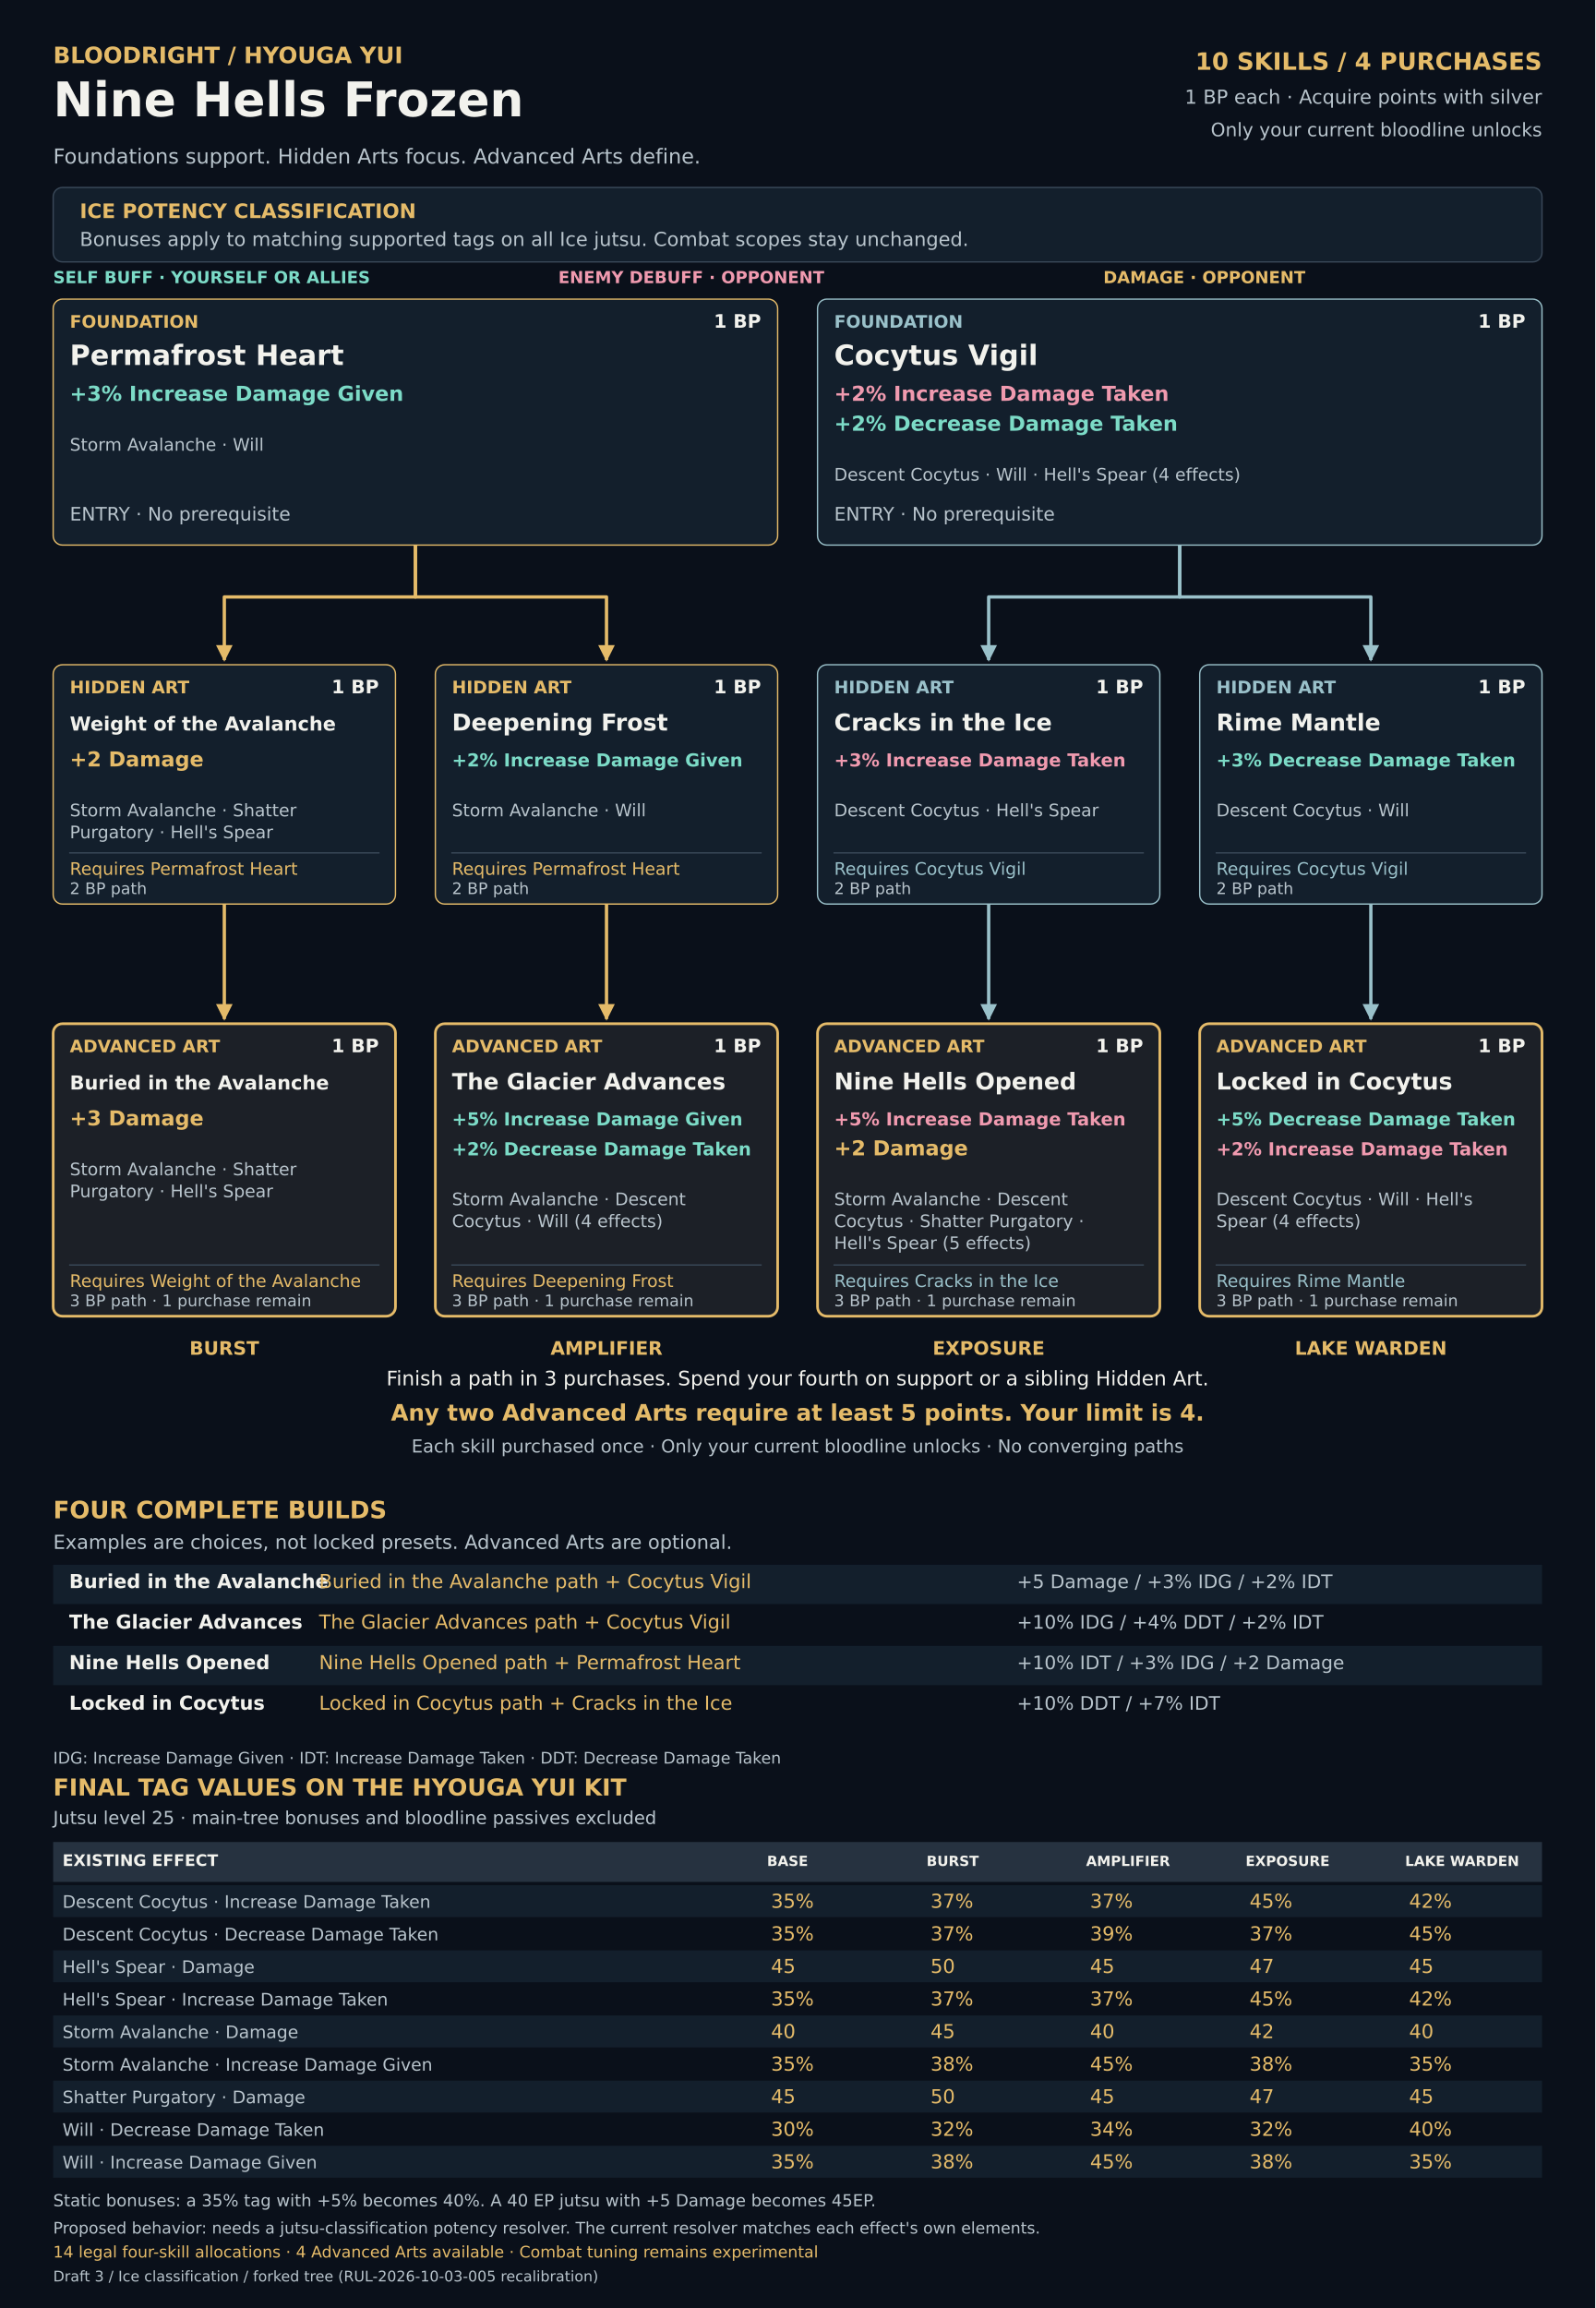
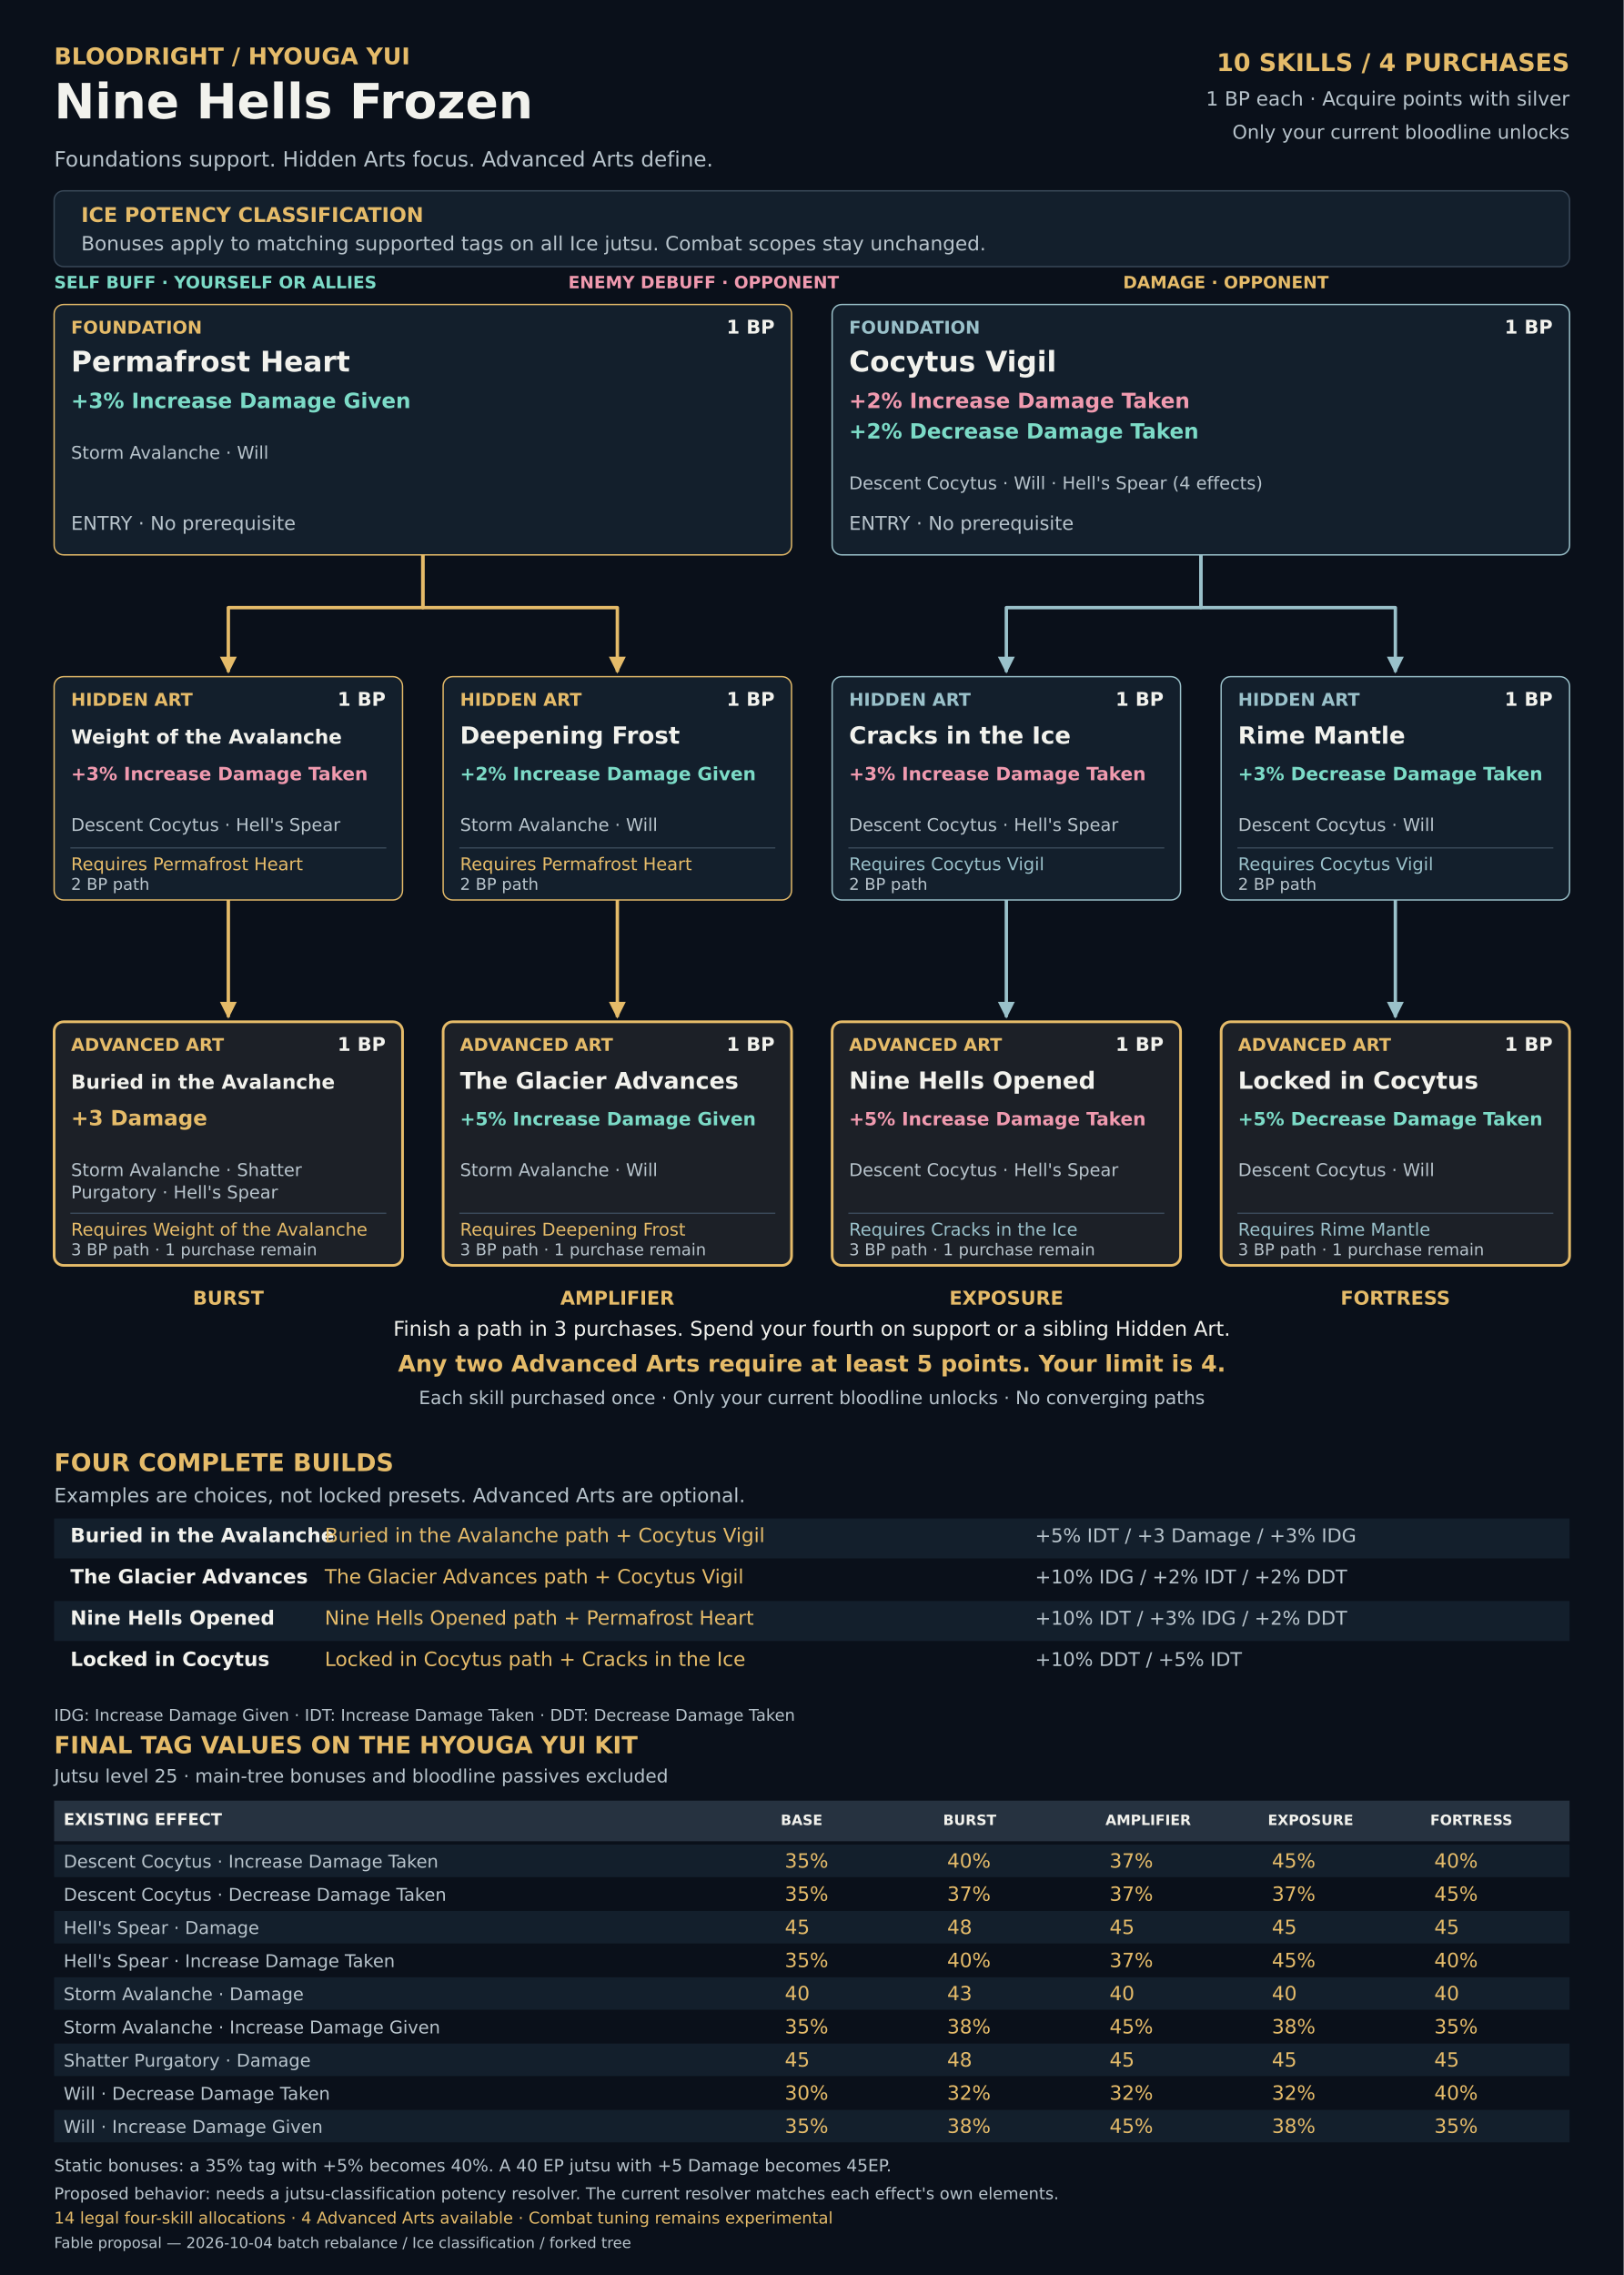
- <svg xmlns="http://www.w3.org/2000/svg" width="2400" height="3472" viewBox="0 0 2400 3472" role="img" aria-labelledby="title desc">
+ <svg xmlns="http://www.w3.org/2000/svg" width="2400" height="3362" viewBox="0 0 2400 3362" role="img" aria-labelledby="title desc">
  <defs>
    <marker id="arrow-0" viewBox="0 0 10 10" refX="9" refY="5" markerWidth="5" markerHeight="5" orient="auto">
      <path d="M0 0L10 5L0 10Z" fill="#e5bb69" />
    </marker>
    <marker id="arrow-1" viewBox="0 0 10 10" refX="9" refY="5" markerWidth="5" markerHeight="5" orient="auto">
      <path d="M0 0L10 5L0 10Z" fill="#9ac1ca" />
    </marker>
    <marker id="arrow-2" viewBox="0 0 10 10" refX="9" refY="5" markerWidth="5" markerHeight="5" orient="auto">
      <path d="M0 0L10 5L0 10Z" fill="#b8d98d" />
    </marker>
    <marker id="arrow-3" viewBox="0 0 10 10" refX="9" refY="5" markerWidth="5" markerHeight="5" orient="auto">
      <path d="M0 0L10 5L0 10Z" fill="#d9a6e0" />
    </marker>
  </defs>
  <g font-family="DejaVu Sans, sans-serif">
-     <rect x="0" y="0" width="2400" height="3472" rx="0" fill="#0a101a" />
+     <rect x="0" y="0" width="2400" height="3362" rx="0" fill="#0a101a" />
    <text x="80" y="95" font-size="34" font-weight="700" fill="#e5bb69" text-anchor="start">BLOODRIGHT / HYOUGA YUI</text>
    <text x="80" y="175" font-size="72" font-weight="700" fill="#f2f2ed" text-anchor="start">Nine Hells Frozen</text>
    <text x="80" y="246" font-size="31" font-weight="400" fill="#b8c4cc" text-anchor="start">Foundations support. Hidden Arts focus. Advanced Arts define.</text>
    <text x="2320" y="105" font-size="36" font-weight="700" fill="#e5bb69" text-anchor="end">10 SKILLS  /  4 PURCHASES</text>
    <text x="2320" y="156" font-size="29" font-weight="400" fill="#b8c4cc" text-anchor="end">1 BP each · Acquire points with silver</text>
    <text x="2320" y="205" font-size="28" font-weight="400" fill="#b8c4cc" text-anchor="end">Only your current bloodline unlocks</text>
    <rect x="80" y="282" width="2240" height="112" rx="14" fill="#131f2c" stroke="#394858" stroke-width="2" />
    <text x="120" y="328" font-size="30" font-weight="700" fill="#e5bb69" text-anchor="start">ICE POTENCY CLASSIFICATION</text>
    <text x="120" y="370" font-size="29" font-weight="400" fill="#b8c4cc" text-anchor="start">Bonuses apply to matching supported tags on all Ice jutsu. Combat scopes stay unchanged.</text>
    <text x="80" y="426" font-size="25" font-weight="700" fill="#7cdbc7" text-anchor="start">SELF BUFF · YOURSELF OR ALLIES</text>
    <text x="840" y="426" font-size="25" font-weight="700" fill="#f09aaf" text-anchor="start">ENEMY DEBUFF · OPPONENT</text>
    <text x="1660" y="426" font-size="25" font-weight="700" fill="#e5bb69" text-anchor="start">DAMAGE · OPPONENT</text>
-     <path id="edge-02-03" data-from="02" data-to="03" d="M337.5 1360 V1533" fill="none" stroke="#e5bb69" stroke-width="5" stroke-linejoin="round" marker-end="url(#arrow-0)" />
-     <path id="edge-04-05" data-from="04" data-to="05" d="M912.5 1360 V1533" fill="none" stroke="#e5bb69" stroke-width="5" stroke-linejoin="round" marker-end="url(#arrow-0)" />
+     <path id="edge-02-03" data-from="02" data-to="03" d="M337.5 1330 V1503" fill="none" stroke="#e5bb69" stroke-width="5" stroke-linejoin="round" marker-end="url(#arrow-0)" />
+     <path id="edge-04-05" data-from="04" data-to="05" d="M912.5 1330 V1503" fill="none" stroke="#e5bb69" stroke-width="5" stroke-linejoin="round" marker-end="url(#arrow-0)" />
    <path id="edge-01-02" data-from="01" data-to="02" d="M625 820 V898 H337.5 V993" fill="none" stroke="#e5bb69" stroke-width="5" stroke-linejoin="round" marker-end="url(#arrow-0)" />
    <path id="edge-01-04" data-from="01" data-to="04" d="M625 820 V898 H912.5 V993" fill="none" stroke="#e5bb69" stroke-width="5" stroke-linejoin="round" marker-end="url(#arrow-0)" />
-     <path id="edge-07-08" data-from="07" data-to="08" d="M1487.5 1360 V1533" fill="none" stroke="#9ac1ca" stroke-width="5" stroke-linejoin="round" marker-end="url(#arrow-1)" />
-     <path id="edge-09-10" data-from="09" data-to="10" d="M2062.5 1360 V1533" fill="none" stroke="#9ac1ca" stroke-width="5" stroke-linejoin="round" marker-end="url(#arrow-1)" />
+     <path id="edge-07-08" data-from="07" data-to="08" d="M1487.5 1330 V1503" fill="none" stroke="#9ac1ca" stroke-width="5" stroke-linejoin="round" marker-end="url(#arrow-1)" />
+     <path id="edge-09-10" data-from="09" data-to="10" d="M2062.5 1330 V1503" fill="none" stroke="#9ac1ca" stroke-width="5" stroke-linejoin="round" marker-end="url(#arrow-1)" />
    <path id="edge-06-07" data-from="06" data-to="07" d="M1775 820 V898 H1487.5 V993" fill="none" stroke="#9ac1ca" stroke-width="5" stroke-linejoin="round" marker-end="url(#arrow-1)" />
    <path id="edge-06-09" data-from="06" data-to="09" d="M1775 820 V898 H2062.5 V993" fill="none" stroke="#9ac1ca" stroke-width="5" stroke-linejoin="round" marker-end="url(#arrow-1)" />
    <g id="node-01" data-cost="1" data-prerequisites="" data-potency-classification="Ice">
      <rect x="80" y="450" width="1090" height="370" rx="14" fill="#131f2c" stroke="#e5bb69" stroke-width="2" />
      <text x="105.0" y="493" font-size="26" font-weight="700" fill="#e5bb69" text-anchor="start">FOUNDATION</text>
      <text x="1145.0" y="493" font-size="28" font-weight="700" fill="#f2f2ed" text-anchor="end">1 BP</text>
      <text x="105.0" y="549" font-size="42" font-weight="700" fill="#f2f2ed" text-anchor="start">Permafrost Heart</text>
      <text x="105.0" y="603" font-size="31" font-weight="700" fill="#7cdbc7" text-anchor="start">+3% Increase Damage Given</text>
      <text x="105.0" y="678" font-size="26" font-weight="400" fill="#b8c4cc" text-anchor="start">Storm Avalanche · Will</text>
      <text x="105.0" y="783" font-size="28" font-weight="400" fill="#b8c4cc" text-anchor="start">ENTRY · No prerequisite</text>
    </g>
    <g id="node-06" data-cost="1" data-prerequisites="" data-potency-classification="Ice">
      <rect x="1230" y="450" width="1090" height="370" rx="14" fill="#131f2c" stroke="#9ac1ca" stroke-width="2" />
      <text x="1255.0" y="493" font-size="26" font-weight="700" fill="#9ac1ca" text-anchor="start">FOUNDATION</text>
      <text x="2295.0" y="493" font-size="28" font-weight="700" fill="#f2f2ed" text-anchor="end">1 BP</text>
      <text x="1255.0" y="549" font-size="42" font-weight="700" fill="#f2f2ed" text-anchor="start">Cocytus Vigil</text>
      <text x="1255.0" y="603" font-size="31" font-weight="700" fill="#f09aaf" text-anchor="start">+2% Increase Damage Taken</text>
      <text x="1255.0" y="648" font-size="31" font-weight="700" fill="#7cdbc7" text-anchor="start">+2% Decrease Damage Taken</text>
      <text x="1255.0" y="723" font-size="26" font-weight="400" fill="#b8c4cc" text-anchor="start">Descent Cocytus · Will · Hell's Spear (4 effects)</text>
      <text x="1255.0" y="783" font-size="28" font-weight="400" fill="#b8c4cc" text-anchor="start">ENTRY · No prerequisite</text>
    </g>
    <g id="node-02" data-cost="1" data-prerequisites="01" data-potency-classification="Ice">
-       <rect x="80" y="1000" width="515" height="360" rx="14" fill="#131f2c" stroke="#e5bb69" stroke-width="2" />
+       <rect x="80" y="1000" width="515" height="330" rx="14" fill="#131f2c" stroke="#e5bb69" stroke-width="2" />
      <text x="105.0" y="1043" font-size="26" font-weight="700" fill="#e5bb69" text-anchor="start">HIDDEN ART</text>
      <text x="570.0" y="1043" font-size="28" font-weight="700" fill="#f2f2ed" text-anchor="end">1 BP</text>
      <text x="105.0" y="1099" font-size="29" font-weight="700" fill="#f2f2ed" text-anchor="start">Weight of the Avalanche</text>
-       <text x="105.0" y="1153" font-size="31" font-weight="700" fill="#e5bb69" text-anchor="start">+2 Damage</text>
-       <text x="105.0" y="1228" font-size="26" font-weight="400" fill="#b8c4cc" text-anchor="start">Storm Avalanche · Shatter</text>
-       <text x="105.0" y="1261" font-size="26" font-weight="400" fill="#b8c4cc" text-anchor="start">Purgatory · Hell's Spear</text>
-       <path d="M104 1283 L571 1283" fill="none" stroke="#394858" stroke-width="2" />
-       <text x="105.0" y="1316" font-size="26" font-weight="400" fill="#e5bb69" text-anchor="start">Requires Permafrost Heart</text>
-       <text x="105.0" y="1345" font-size="24" font-weight="400" fill="#b8c4cc" text-anchor="start">2 BP path</text>
+       <text x="105.0" y="1153" font-size="27" font-weight="700" fill="#f09aaf" text-anchor="start">+3% Increase Damage Taken</text>
+       <text x="105.0" y="1228" font-size="26" font-weight="400" fill="#b8c4cc" text-anchor="start">Descent Cocytus · Hell's Spear</text>
+       <path d="M104 1253 L571 1253" fill="none" stroke="#394858" stroke-width="2" />
+       <text x="105.0" y="1286" font-size="26" font-weight="400" fill="#e5bb69" text-anchor="start">Requires Permafrost Heart</text>
+       <text x="105.0" y="1315" font-size="24" font-weight="400" fill="#b8c4cc" text-anchor="start">2 BP path</text>
    </g>
    <g id="node-04" data-cost="1" data-prerequisites="01" data-potency-classification="Ice">
-       <rect x="655" y="1000" width="515" height="360" rx="14" fill="#131f2c" stroke="#e5bb69" stroke-width="2" />
+       <rect x="655" y="1000" width="515" height="330" rx="14" fill="#131f2c" stroke="#e5bb69" stroke-width="2" />
      <text x="680.0" y="1043" font-size="26" font-weight="700" fill="#e5bb69" text-anchor="start">HIDDEN ART</text>
      <text x="1145.0" y="1043" font-size="28" font-weight="700" fill="#f2f2ed" text-anchor="end">1 BP</text>
      <text x="680.0" y="1099" font-size="35" font-weight="700" fill="#f2f2ed" text-anchor="start">Deepening Frost</text>
      <text x="680.0" y="1153" font-size="27" font-weight="700" fill="#7cdbc7" text-anchor="start">+2% Increase Damage Given</text>
      <text x="680.0" y="1228" font-size="26" font-weight="400" fill="#b8c4cc" text-anchor="start">Storm Avalanche · Will</text>
-       <path d="M679 1283 L1146 1283" fill="none" stroke="#394858" stroke-width="2" />
-       <text x="680.0" y="1316" font-size="26" font-weight="400" fill="#e5bb69" text-anchor="start">Requires Permafrost Heart</text>
-       <text x="680.0" y="1345" font-size="24" font-weight="400" fill="#b8c4cc" text-anchor="start">2 BP path</text>
+       <path d="M679 1253 L1146 1253" fill="none" stroke="#394858" stroke-width="2" />
+       <text x="680.0" y="1286" font-size="26" font-weight="400" fill="#e5bb69" text-anchor="start">Requires Permafrost Heart</text>
+       <text x="680.0" y="1315" font-size="24" font-weight="400" fill="#b8c4cc" text-anchor="start">2 BP path</text>
    </g>
    <g id="node-07" data-cost="1" data-prerequisites="06" data-potency-classification="Ice">
-       <rect x="1230" y="1000" width="515" height="360" rx="14" fill="#131f2c" stroke="#9ac1ca" stroke-width="2" />
+       <rect x="1230" y="1000" width="515" height="330" rx="14" fill="#131f2c" stroke="#9ac1ca" stroke-width="2" />
      <text x="1255.0" y="1043" font-size="26" font-weight="700" fill="#9ac1ca" text-anchor="start">HIDDEN ART</text>
      <text x="1720.0" y="1043" font-size="28" font-weight="700" fill="#f2f2ed" text-anchor="end">1 BP</text>
      <text x="1255.0" y="1099" font-size="35" font-weight="700" fill="#f2f2ed" text-anchor="start">Cracks in the Ice</text>
      <text x="1255.0" y="1153" font-size="27" font-weight="700" fill="#f09aaf" text-anchor="start">+3% Increase Damage Taken</text>
      <text x="1255.0" y="1228" font-size="26" font-weight="400" fill="#b8c4cc" text-anchor="start">Descent Cocytus · Hell's Spear</text>
-       <path d="M1254 1283 L1721 1283" fill="none" stroke="#394858" stroke-width="2" />
-       <text x="1255.0" y="1316" font-size="26" font-weight="400" fill="#9ac1ca" text-anchor="start">Requires Cocytus Vigil</text>
-       <text x="1255.0" y="1345" font-size="24" font-weight="400" fill="#b8c4cc" text-anchor="start">2 BP path</text>
+       <path d="M1254 1253 L1721 1253" fill="none" stroke="#394858" stroke-width="2" />
+       <text x="1255.0" y="1286" font-size="26" font-weight="400" fill="#9ac1ca" text-anchor="start">Requires Cocytus Vigil</text>
+       <text x="1255.0" y="1315" font-size="24" font-weight="400" fill="#b8c4cc" text-anchor="start">2 BP path</text>
    </g>
    <g id="node-09" data-cost="1" data-prerequisites="06" data-potency-classification="Ice">
-       <rect x="1805" y="1000" width="515" height="360" rx="14" fill="#131f2c" stroke="#9ac1ca" stroke-width="2" />
+       <rect x="1805" y="1000" width="515" height="330" rx="14" fill="#131f2c" stroke="#9ac1ca" stroke-width="2" />
      <text x="1830.0" y="1043" font-size="26" font-weight="700" fill="#9ac1ca" text-anchor="start">HIDDEN ART</text>
      <text x="2295.0" y="1043" font-size="28" font-weight="700" fill="#f2f2ed" text-anchor="end">1 BP</text>
      <text x="1830.0" y="1099" font-size="35" font-weight="700" fill="#f2f2ed" text-anchor="start">Rime Mantle</text>
      <text x="1830.0" y="1153" font-size="27" font-weight="700" fill="#7cdbc7" text-anchor="start">+3% Decrease Damage Taken</text>
      <text x="1830.0" y="1228" font-size="26" font-weight="400" fill="#b8c4cc" text-anchor="start">Descent Cocytus · Will</text>
-       <path d="M1829 1283 L2296 1283" fill="none" stroke="#394858" stroke-width="2" />
-       <text x="1830.0" y="1316" font-size="26" font-weight="400" fill="#9ac1ca" text-anchor="start">Requires Cocytus Vigil</text>
-       <text x="1830.0" y="1345" font-size="24" font-weight="400" fill="#b8c4cc" text-anchor="start">2 BP path</text>
+       <path d="M1829 1253 L2296 1253" fill="none" stroke="#394858" stroke-width="2" />
+       <text x="1830.0" y="1286" font-size="26" font-weight="400" fill="#9ac1ca" text-anchor="start">Requires Cocytus Vigil</text>
+       <text x="1830.0" y="1315" font-size="24" font-weight="400" fill="#b8c4cc" text-anchor="start">2 BP path</text>
    </g>
    <g id="node-03" data-cost="1" data-prerequisites="02" data-potency-classification="Ice">
-       <rect x="80" y="1540" width="515" height="440" rx="14" fill="#1c2027" stroke="#e5bb69" stroke-width="4" />
-       <text x="105.0" y="1583" font-size="26" font-weight="700" fill="#e5bb69" text-anchor="start">ADVANCED ART</text>
-       <text x="570.0" y="1583" font-size="28" font-weight="700" fill="#f2f2ed" text-anchor="end">1 BP</text>
-       <text x="105.0" y="1639" font-size="29" font-weight="700" fill="#f2f2ed" text-anchor="start">Buried in the Avalanche</text>
-       <text x="105.0" y="1693" font-size="31" font-weight="700" fill="#e5bb69" text-anchor="start">+3 Damage</text>
-       <text x="105.0" y="1768" font-size="26" font-weight="400" fill="#b8c4cc" text-anchor="start">Storm Avalanche · Shatter</text>
-       <text x="105.0" y="1801" font-size="26" font-weight="400" fill="#b8c4cc" text-anchor="start">Purgatory · Hell's Spear</text>
-       <path d="M104 1903 L571 1903" fill="none" stroke="#394858" stroke-width="2" />
-       <text x="105.0" y="1936" font-size="26" font-weight="400" fill="#e5bb69" text-anchor="start">Requires Weight of the Avalanche</text>
-       <text x="105.0" y="1965" font-size="24" font-weight="400" fill="#b8c4cc" text-anchor="start">3 BP path · 1 purchase remain</text>
+       <rect x="80" y="1510" width="515" height="360" rx="14" fill="#1c2027" stroke="#e5bb69" stroke-width="4" />
+       <text x="105.0" y="1553" font-size="26" font-weight="700" fill="#e5bb69" text-anchor="start">ADVANCED ART</text>
+       <text x="570.0" y="1553" font-size="28" font-weight="700" fill="#f2f2ed" text-anchor="end">1 BP</text>
+       <text x="105.0" y="1609" font-size="29" font-weight="700" fill="#f2f2ed" text-anchor="start">Buried in the Avalanche</text>
+       <text x="105.0" y="1663" font-size="31" font-weight="700" fill="#e5bb69" text-anchor="start">+3 Damage</text>
+       <text x="105.0" y="1738" font-size="26" font-weight="400" fill="#b8c4cc" text-anchor="start">Storm Avalanche · Shatter</text>
+       <text x="105.0" y="1771" font-size="26" font-weight="400" fill="#b8c4cc" text-anchor="start">Purgatory · Hell's Spear</text>
+       <path d="M104 1793 L571 1793" fill="none" stroke="#394858" stroke-width="2" />
+       <text x="105.0" y="1826" font-size="26" font-weight="400" fill="#e5bb69" text-anchor="start">Requires Weight of the Avalanche</text>
+       <text x="105.0" y="1855" font-size="24" font-weight="400" fill="#b8c4cc" text-anchor="start">3 BP path · 1 purchase remain</text>
    </g>
    <g id="node-05" data-cost="1" data-prerequisites="04" data-potency-classification="Ice">
-       <rect x="655" y="1540" width="515" height="440" rx="14" fill="#1c2027" stroke="#e5bb69" stroke-width="4" />
-       <text x="680.0" y="1583" font-size="26" font-weight="700" fill="#e5bb69" text-anchor="start">ADVANCED ART</text>
-       <text x="1145.0" y="1583" font-size="28" font-weight="700" fill="#f2f2ed" text-anchor="end">1 BP</text>
-       <text x="680.0" y="1639" font-size="34" font-weight="700" fill="#f2f2ed" text-anchor="start">The Glacier Advances</text>
-       <text x="680.0" y="1693" font-size="27" font-weight="700" fill="#7cdbc7" text-anchor="start">+5% Increase Damage Given</text>
-       <text x="680.0" y="1738" font-size="27" font-weight="700" fill="#7cdbc7" text-anchor="start">+2% Decrease Damage Taken</text>
-       <text x="680.0" y="1813" font-size="26" font-weight="400" fill="#b8c4cc" text-anchor="start">Storm Avalanche · Descent</text>
-       <text x="680.0" y="1846" font-size="26" font-weight="400" fill="#b8c4cc" text-anchor="start">Cocytus · Will (4 effects)</text>
-       <path d="M679 1903 L1146 1903" fill="none" stroke="#394858" stroke-width="2" />
-       <text x="680.0" y="1936" font-size="26" font-weight="400" fill="#e5bb69" text-anchor="start">Requires Deepening Frost</text>
-       <text x="680.0" y="1965" font-size="24" font-weight="400" fill="#b8c4cc" text-anchor="start">3 BP path · 1 purchase remain</text>
+       <rect x="655" y="1510" width="515" height="360" rx="14" fill="#1c2027" stroke="#e5bb69" stroke-width="4" />
+       <text x="680.0" y="1553" font-size="26" font-weight="700" fill="#e5bb69" text-anchor="start">ADVANCED ART</text>
+       <text x="1145.0" y="1553" font-size="28" font-weight="700" fill="#f2f2ed" text-anchor="end">1 BP</text>
+       <text x="680.0" y="1609" font-size="34" font-weight="700" fill="#f2f2ed" text-anchor="start">The Glacier Advances</text>
+       <text x="680.0" y="1663" font-size="27" font-weight="700" fill="#7cdbc7" text-anchor="start">+5% Increase Damage Given</text>
+       <text x="680.0" y="1738" font-size="26" font-weight="400" fill="#b8c4cc" text-anchor="start">Storm Avalanche · Will</text>
+       <path d="M679 1793 L1146 1793" fill="none" stroke="#394858" stroke-width="2" />
+       <text x="680.0" y="1826" font-size="26" font-weight="400" fill="#e5bb69" text-anchor="start">Requires Deepening Frost</text>
+       <text x="680.0" y="1855" font-size="24" font-weight="400" fill="#b8c4cc" text-anchor="start">3 BP path · 1 purchase remain</text>
    </g>
    <g id="node-08" data-cost="1" data-prerequisites="07" data-potency-classification="Ice">
-       <rect x="1230" y="1540" width="515" height="440" rx="14" fill="#1c2027" stroke="#e5bb69" stroke-width="4" />
-       <text x="1255.0" y="1583" font-size="26" font-weight="700" fill="#e5bb69" text-anchor="start">ADVANCED ART</text>
-       <text x="1720.0" y="1583" font-size="28" font-weight="700" fill="#f2f2ed" text-anchor="end">1 BP</text>
-       <text x="1255.0" y="1639" font-size="35" font-weight="700" fill="#f2f2ed" text-anchor="start">Nine Hells Opened</text>
-       <text x="1255.0" y="1693" font-size="27" font-weight="700" fill="#f09aaf" text-anchor="start">+5% Increase Damage Taken</text>
-       <text x="1255.0" y="1738" font-size="31" font-weight="700" fill="#e5bb69" text-anchor="start">+2 Damage</text>
-       <text x="1255.0" y="1813" font-size="26" font-weight="400" fill="#b8c4cc" text-anchor="start">Storm Avalanche · Descent</text>
-       <text x="1255.0" y="1846" font-size="26" font-weight="400" fill="#b8c4cc" text-anchor="start">Cocytus · Shatter Purgatory ·</text>
-       <text x="1255.0" y="1879" font-size="26" font-weight="400" fill="#b8c4cc" text-anchor="start">Hell's Spear (5 effects)</text>
-       <path d="M1254 1903 L1721 1903" fill="none" stroke="#394858" stroke-width="2" />
-       <text x="1255.0" y="1936" font-size="26" font-weight="400" fill="#9ac1ca" text-anchor="start">Requires Cracks in the Ice</text>
-       <text x="1255.0" y="1965" font-size="24" font-weight="400" fill="#b8c4cc" text-anchor="start">3 BP path · 1 purchase remain</text>
+       <rect x="1230" y="1510" width="515" height="360" rx="14" fill="#1c2027" stroke="#e5bb69" stroke-width="4" />
+       <text x="1255.0" y="1553" font-size="26" font-weight="700" fill="#e5bb69" text-anchor="start">ADVANCED ART</text>
+       <text x="1720.0" y="1553" font-size="28" font-weight="700" fill="#f2f2ed" text-anchor="end">1 BP</text>
+       <text x="1255.0" y="1609" font-size="35" font-weight="700" fill="#f2f2ed" text-anchor="start">Nine Hells Opened</text>
+       <text x="1255.0" y="1663" font-size="27" font-weight="700" fill="#f09aaf" text-anchor="start">+5% Increase Damage Taken</text>
+       <text x="1255.0" y="1738" font-size="26" font-weight="400" fill="#b8c4cc" text-anchor="start">Descent Cocytus · Hell's Spear</text>
+       <path d="M1254 1793 L1721 1793" fill="none" stroke="#394858" stroke-width="2" />
+       <text x="1255.0" y="1826" font-size="26" font-weight="400" fill="#9ac1ca" text-anchor="start">Requires Cracks in the Ice</text>
+       <text x="1255.0" y="1855" font-size="24" font-weight="400" fill="#b8c4cc" text-anchor="start">3 BP path · 1 purchase remain</text>
    </g>
    <g id="node-10" data-cost="1" data-prerequisites="09" data-potency-classification="Ice">
-       <rect x="1805" y="1540" width="515" height="440" rx="14" fill="#1c2027" stroke="#e5bb69" stroke-width="4" />
-       <text x="1830.0" y="1583" font-size="26" font-weight="700" fill="#e5bb69" text-anchor="start">ADVANCED ART</text>
-       <text x="2295.0" y="1583" font-size="28" font-weight="700" fill="#f2f2ed" text-anchor="end">1 BP</text>
-       <text x="1830.0" y="1639" font-size="35" font-weight="700" fill="#f2f2ed" text-anchor="start">Locked in Cocytus</text>
-       <text x="1830.0" y="1693" font-size="27" font-weight="700" fill="#7cdbc7" text-anchor="start">+5% Decrease Damage Taken</text>
-       <text x="1830.0" y="1738" font-size="27" font-weight="700" fill="#f09aaf" text-anchor="start">+2% Increase Damage Taken</text>
-       <text x="1830.0" y="1813" font-size="26" font-weight="400" fill="#b8c4cc" text-anchor="start">Descent Cocytus · Will · Hell's</text>
-       <text x="1830.0" y="1846" font-size="26" font-weight="400" fill="#b8c4cc" text-anchor="start">Spear (4 effects)</text>
-       <path d="M1829 1903 L2296 1903" fill="none" stroke="#394858" stroke-width="2" />
-       <text x="1830.0" y="1936" font-size="26" font-weight="400" fill="#9ac1ca" text-anchor="start">Requires Rime Mantle</text>
-       <text x="1830.0" y="1965" font-size="24" font-weight="400" fill="#b8c4cc" text-anchor="start">3 BP path · 1 purchase remain</text>
-     </g>
-     <text x="337.5" y="2038" font-size="28" font-weight="700" fill="#e5bb69" text-anchor="middle">BURST</text>
-     <text x="912.5" y="2038" font-size="28" font-weight="700" fill="#e5bb69" text-anchor="middle">AMPLIFIER</text>
-     <text x="1487.5" y="2038" font-size="28" font-weight="700" fill="#e5bb69" text-anchor="middle">EXPOSURE</text>
-     <text x="2062.5" y="2038" font-size="28" font-weight="700" fill="#e5bb69" text-anchor="middle">LAKE WARDEN</text>
-     <text x="1200.0" y="2084" font-size="30" font-weight="400" fill="#f2f2ed" text-anchor="middle">Finish a path in 3 purchases. Spend your fourth on support or a sibling Hidden Art.</text>
-     <text x="1200.0" y="2137" font-size="34" font-weight="700" fill="#e5bb69" text-anchor="middle">Any two Advanced Arts require at least 5 points. Your limit is 4.</text>
-     <text x="1200.0" y="2185" font-size="27" font-weight="400" fill="#b8c4cc" text-anchor="middle">Each skill purchased once · Only your current bloodline unlocks · No converging paths</text>
-     <text x="80" y="2284" font-size="36" font-weight="700" fill="#e5bb69" text-anchor="start">FOUR COMPLETE BUILDS</text>
-     <text x="80" y="2330" font-size="29" font-weight="400" fill="#b8c4cc" text-anchor="start">Examples are choices, not locked presets. Advanced Arts are optional.</text>
-     <rect x="80" y="2354" width="2240" height="59" rx="0" fill="#131f2c" />
-     <text x="104" y="2389" font-size="29" font-weight="700" fill="#f2f2ed" text-anchor="start">Buried in the Avalanche</text>
-     <text x="480" y="2389" font-size="29" font-weight="400" fill="#e5bb69" text-anchor="start">Buried in the Avalanche path + Cocytus Vigil</text>
-     <text x="1530" y="2389" font-size="28" font-weight="400" fill="#b8c4cc" text-anchor="start">+5 Damage / +3% IDG / +2% IDT</text>
-     <rect x="80" y="2415" width="2240" height="59" rx="0" fill="#0a101a" />
-     <text x="104" y="2450" font-size="29" font-weight="700" fill="#f2f2ed" text-anchor="start">The Glacier Advances</text>
-     <text x="480" y="2450" font-size="29" font-weight="400" fill="#e5bb69" text-anchor="start">The Glacier Advances path + Cocytus Vigil</text>
-     <text x="1530" y="2450" font-size="28" font-weight="400" fill="#b8c4cc" text-anchor="start">+10% IDG / +4% DDT / +2% IDT</text>
-     <rect x="80" y="2476" width="2240" height="59" rx="0" fill="#131f2c" />
-     <text x="104" y="2511" font-size="29" font-weight="700" fill="#f2f2ed" text-anchor="start">Nine Hells Opened</text>
-     <text x="480" y="2511" font-size="29" font-weight="400" fill="#e5bb69" text-anchor="start">Nine Hells Opened path + Permafrost Heart</text>
-     <text x="1530" y="2511" font-size="28" font-weight="400" fill="#b8c4cc" text-anchor="start">+10% IDT / +3% IDG / +2 Damage</text>
-     <rect x="80" y="2537" width="2240" height="59" rx="0" fill="#0a101a" />
-     <text x="104" y="2572" font-size="29" font-weight="700" fill="#f2f2ed" text-anchor="start">Locked in Cocytus</text>
-     <text x="480" y="2572" font-size="29" font-weight="400" fill="#e5bb69" text-anchor="start">Locked in Cocytus path + Cracks in the Ice</text>
-     <text x="1530" y="2572" font-size="28" font-weight="400" fill="#b8c4cc" text-anchor="start">+10% DDT / +7% IDT</text>
-     <text x="80" y="2653" font-size="24" font-weight="400" fill="#b8c4cc" text-anchor="start">IDG: Increase Damage Given · IDT: Increase Damage Taken · DDT: Decrease Damage Taken</text>
-     <text x="80" y="2701" font-size="35" font-weight="700" fill="#e5bb69" text-anchor="start">FINAL TAG VALUES ON THE HYOUGA YUI KIT</text>
-     <text x="80" y="2744" font-size="27" font-weight="400" fill="#b8c4cc" text-anchor="start">Jutsu level 25 · main-tree bonuses and bloodline passives excluded</text>
-     <rect x="80" y="2771" width="2240" height="60" rx="0" fill="#263240" />
-     <text x="94" y="2807" font-size="24" font-weight="700" fill="#f2f2ed" text-anchor="start">EXISTING EFFECT</text>
-     <text x="1154.0" y="2807" font-size="21" font-weight="700" fill="#f2f2ed" text-anchor="start">BASE</text>
-     <text x="1394.0" y="2807" font-size="21" font-weight="700" fill="#f2f2ed" text-anchor="start">BURST</text>
-     <text x="1634.0" y="2807" font-size="21" font-weight="700" fill="#f2f2ed" text-anchor="start">AMPLIFIER</text>
-     <text x="1874.0" y="2807" font-size="21" font-weight="700" fill="#f2f2ed" text-anchor="start">EXPOSURE</text>
-     <text x="2114.0" y="2807" font-size="21" font-weight="700" fill="#f2f2ed" text-anchor="start">LAKE WARDEN</text>
-     <rect x="80" y="2836" width="2240" height="48" rx="0" fill="#131f2c" />
-     <text x="94" y="2870" font-size="26" font-weight="400" fill="#b8c4cc" text-anchor="start">Descent Cocytus · Increase Damage Taken</text>
-     <text x="1160.0" y="2870" font-size="29" font-weight="400" fill="#e5bb69" text-anchor="start">35%</text>
-     <text x="1400.0" y="2870" font-size="29" font-weight="400" fill="#e5bb69" text-anchor="start">37%</text>
-     <text x="1640.0" y="2870" font-size="29" font-weight="400" fill="#e5bb69" text-anchor="start">37%</text>
-     <text x="1880.0" y="2870" font-size="29" font-weight="400" fill="#e5bb69" text-anchor="start">45%</text>
-     <text x="2120.0" y="2870" font-size="29" font-weight="400" fill="#e5bb69" text-anchor="start">42%</text>
-     <text x="94" y="2919" font-size="26" font-weight="400" fill="#b8c4cc" text-anchor="start">Descent Cocytus · Decrease Damage Taken</text>
-     <text x="1160.0" y="2919" font-size="29" font-weight="400" fill="#e5bb69" text-anchor="start">35%</text>
-     <text x="1400.0" y="2919" font-size="29" font-weight="400" fill="#e5bb69" text-anchor="start">37%</text>
-     <text x="1640.0" y="2919" font-size="29" font-weight="400" fill="#e5bb69" text-anchor="start">39%</text>
-     <text x="1880.0" y="2919" font-size="29" font-weight="400" fill="#e5bb69" text-anchor="start">37%</text>
-     <text x="2120.0" y="2919" font-size="29" font-weight="400" fill="#e5bb69" text-anchor="start">45%</text>
-     <rect x="80" y="2934" width="2240" height="48" rx="0" fill="#131f2c" />
-     <text x="94" y="2968" font-size="26" font-weight="400" fill="#b8c4cc" text-anchor="start">Hell's Spear · Damage</text>
-     <text x="1160.0" y="2968" font-size="29" font-weight="400" fill="#e5bb69" text-anchor="start">45</text>
-     <text x="1400.0" y="2968" font-size="29" font-weight="400" fill="#e5bb69" text-anchor="start">50</text>
-     <text x="1640.0" y="2968" font-size="29" font-weight="400" fill="#e5bb69" text-anchor="start">45</text>
-     <text x="1880.0" y="2968" font-size="29" font-weight="400" fill="#e5bb69" text-anchor="start">47</text>
-     <text x="2120.0" y="2968" font-size="29" font-weight="400" fill="#e5bb69" text-anchor="start">45</text>
-     <text x="94" y="3017" font-size="26" font-weight="400" fill="#b8c4cc" text-anchor="start">Hell's Spear · Increase Damage Taken</text>
-     <text x="1160.0" y="3017" font-size="29" font-weight="400" fill="#e5bb69" text-anchor="start">35%</text>
-     <text x="1400.0" y="3017" font-size="29" font-weight="400" fill="#e5bb69" text-anchor="start">37%</text>
-     <text x="1640.0" y="3017" font-size="29" font-weight="400" fill="#e5bb69" text-anchor="start">37%</text>
-     <text x="1880.0" y="3017" font-size="29" font-weight="400" fill="#e5bb69" text-anchor="start">45%</text>
-     <text x="2120.0" y="3017" font-size="29" font-weight="400" fill="#e5bb69" text-anchor="start">42%</text>
-     <rect x="80" y="3032" width="2240" height="48" rx="0" fill="#131f2c" />
-     <text x="94" y="3066" font-size="26" font-weight="400" fill="#b8c4cc" text-anchor="start">Storm Avalanche · Damage</text>
-     <text x="1160.0" y="3066" font-size="29" font-weight="400" fill="#e5bb69" text-anchor="start">40</text>
-     <text x="1400.0" y="3066" font-size="29" font-weight="400" fill="#e5bb69" text-anchor="start">45</text>
-     <text x="1640.0" y="3066" font-size="29" font-weight="400" fill="#e5bb69" text-anchor="start">40</text>
-     <text x="1880.0" y="3066" font-size="29" font-weight="400" fill="#e5bb69" text-anchor="start">42</text>
-     <text x="2120.0" y="3066" font-size="29" font-weight="400" fill="#e5bb69" text-anchor="start">40</text>
-     <text x="94" y="3115" font-size="26" font-weight="400" fill="#b8c4cc" text-anchor="start">Storm Avalanche · Increase Damage Given</text>
-     <text x="1160.0" y="3115" font-size="29" font-weight="400" fill="#e5bb69" text-anchor="start">35%</text>
-     <text x="1400.0" y="3115" font-size="29" font-weight="400" fill="#e5bb69" text-anchor="start">38%</text>
-     <text x="1640.0" y="3115" font-size="29" font-weight="400" fill="#e5bb69" text-anchor="start">45%</text>
-     <text x="1880.0" y="3115" font-size="29" font-weight="400" fill="#e5bb69" text-anchor="start">38%</text>
-     <text x="2120.0" y="3115" font-size="29" font-weight="400" fill="#e5bb69" text-anchor="start">35%</text>
-     <rect x="80" y="3130" width="2240" height="48" rx="0" fill="#131f2c" />
-     <text x="94" y="3164" font-size="26" font-weight="400" fill="#b8c4cc" text-anchor="start">Shatter Purgatory · Damage</text>
-     <text x="1160.0" y="3164" font-size="29" font-weight="400" fill="#e5bb69" text-anchor="start">45</text>
-     <text x="1400.0" y="3164" font-size="29" font-weight="400" fill="#e5bb69" text-anchor="start">50</text>
-     <text x="1640.0" y="3164" font-size="29" font-weight="400" fill="#e5bb69" text-anchor="start">45</text>
-     <text x="1880.0" y="3164" font-size="29" font-weight="400" fill="#e5bb69" text-anchor="start">47</text>
-     <text x="2120.0" y="3164" font-size="29" font-weight="400" fill="#e5bb69" text-anchor="start">45</text>
-     <text x="94" y="3213" font-size="26" font-weight="400" fill="#b8c4cc" text-anchor="start">Will · Decrease Damage Taken</text>
-     <text x="1160.0" y="3213" font-size="29" font-weight="400" fill="#e5bb69" text-anchor="start">30%</text>
-     <text x="1400.0" y="3213" font-size="29" font-weight="400" fill="#e5bb69" text-anchor="start">32%</text>
-     <text x="1640.0" y="3213" font-size="29" font-weight="400" fill="#e5bb69" text-anchor="start">34%</text>
-     <text x="1880.0" y="3213" font-size="29" font-weight="400" fill="#e5bb69" text-anchor="start">32%</text>
-     <text x="2120.0" y="3213" font-size="29" font-weight="400" fill="#e5bb69" text-anchor="start">40%</text>
-     <rect x="80" y="3228" width="2240" height="48" rx="0" fill="#131f2c" />
-     <text x="94" y="3262" font-size="26" font-weight="400" fill="#b8c4cc" text-anchor="start">Will · Increase Damage Given</text>
-     <text x="1160.0" y="3262" font-size="29" font-weight="400" fill="#e5bb69" text-anchor="start">35%</text>
-     <text x="1400.0" y="3262" font-size="29" font-weight="400" fill="#e5bb69" text-anchor="start">38%</text>
-     <text x="1640.0" y="3262" font-size="29" font-weight="400" fill="#e5bb69" text-anchor="start">45%</text>
-     <text x="1880.0" y="3262" font-size="29" font-weight="400" fill="#e5bb69" text-anchor="start">38%</text>
-     <text x="2120.0" y="3262" font-size="29" font-weight="400" fill="#e5bb69" text-anchor="start">35%</text>
-     <text x="80" y="3319" font-size="25" font-weight="400" fill="#b8c4cc" text-anchor="start">Static bonuses: a 35% tag with +5% becomes 40%. A 40 EP jutsu with +5 Damage becomes 45EP.</text>
-     <text x="80" y="3360" font-size="24" font-weight="400" fill="#b8c4cc" text-anchor="start">Proposed behavior: needs a jutsu-classification potency resolver. The current resolver matches each effect's own elements.</text>
-     <text x="80" y="3396" font-size="24" font-weight="400" fill="#e5bb69" text-anchor="start">14 legal four-skill allocations · 4 Advanced Arts available · Combat tuning remains experimental</text>
-     <text x="80" y="3432" font-size="22" font-weight="400" fill="#b8c4cc" text-anchor="start">Draft 3 / Ice classification / forked tree (RUL-2026-10-03-005 recalibration)</text>
+       <rect x="1805" y="1510" width="515" height="360" rx="14" fill="#1c2027" stroke="#e5bb69" stroke-width="4" />
+       <text x="1830.0" y="1553" font-size="26" font-weight="700" fill="#e5bb69" text-anchor="start">ADVANCED ART</text>
+       <text x="2295.0" y="1553" font-size="28" font-weight="700" fill="#f2f2ed" text-anchor="end">1 BP</text>
+       <text x="1830.0" y="1609" font-size="35" font-weight="700" fill="#f2f2ed" text-anchor="start">Locked in Cocytus</text>
+       <text x="1830.0" y="1663" font-size="27" font-weight="700" fill="#7cdbc7" text-anchor="start">+5% Decrease Damage Taken</text>
+       <text x="1830.0" y="1738" font-size="26" font-weight="400" fill="#b8c4cc" text-anchor="start">Descent Cocytus · Will</text>
+       <path d="M1829 1793 L2296 1793" fill="none" stroke="#394858" stroke-width="2" />
+       <text x="1830.0" y="1826" font-size="26" font-weight="400" fill="#9ac1ca" text-anchor="start">Requires Rime Mantle</text>
+       <text x="1830.0" y="1855" font-size="24" font-weight="400" fill="#b8c4cc" text-anchor="start">3 BP path · 1 purchase remain</text>
+     </g>
+     <text x="337.5" y="1928" font-size="28" font-weight="700" fill="#e5bb69" text-anchor="middle">BURST</text>
+     <text x="912.5" y="1928" font-size="28" font-weight="700" fill="#e5bb69" text-anchor="middle">AMPLIFIER</text>
+     <text x="1487.5" y="1928" font-size="28" font-weight="700" fill="#e5bb69" text-anchor="middle">EXPOSURE</text>
+     <text x="2062.5" y="1928" font-size="28" font-weight="700" fill="#e5bb69" text-anchor="middle">FORTRESS</text>
+     <text x="1200.0" y="1974" font-size="30" font-weight="400" fill="#f2f2ed" text-anchor="middle">Finish a path in 3 purchases. Spend your fourth on support or a sibling Hidden Art.</text>
+     <text x="1200.0" y="2027" font-size="34" font-weight="700" fill="#e5bb69" text-anchor="middle">Any two Advanced Arts require at least 5 points. Your limit is 4.</text>
+     <text x="1200.0" y="2075" font-size="27" font-weight="400" fill="#b8c4cc" text-anchor="middle">Each skill purchased once · Only your current bloodline unlocks · No converging paths</text>
+     <text x="80" y="2174" font-size="36" font-weight="700" fill="#e5bb69" text-anchor="start">FOUR COMPLETE BUILDS</text>
+     <text x="80" y="2220" font-size="29" font-weight="400" fill="#b8c4cc" text-anchor="start">Examples are choices, not locked presets. Advanced Arts are optional.</text>
+     <rect x="80" y="2244" width="2240" height="59" rx="0" fill="#131f2c" />
+     <text x="104" y="2279" font-size="29" font-weight="700" fill="#f2f2ed" text-anchor="start">Buried in the Avalanche</text>
+     <text x="480" y="2279" font-size="29" font-weight="400" fill="#e5bb69" text-anchor="start">Buried in the Avalanche path + Cocytus Vigil</text>
+     <text x="1530" y="2279" font-size="28" font-weight="400" fill="#b8c4cc" text-anchor="start">+5% IDT / +3 Damage / +3% IDG</text>
+     <rect x="80" y="2305" width="2240" height="59" rx="0" fill="#0a101a" />
+     <text x="104" y="2340" font-size="29" font-weight="700" fill="#f2f2ed" text-anchor="start">The Glacier Advances</text>
+     <text x="480" y="2340" font-size="29" font-weight="400" fill="#e5bb69" text-anchor="start">The Glacier Advances path + Cocytus Vigil</text>
+     <text x="1530" y="2340" font-size="28" font-weight="400" fill="#b8c4cc" text-anchor="start">+10% IDG / +2% IDT / +2% DDT</text>
+     <rect x="80" y="2366" width="2240" height="59" rx="0" fill="#131f2c" />
+     <text x="104" y="2401" font-size="29" font-weight="700" fill="#f2f2ed" text-anchor="start">Nine Hells Opened</text>
+     <text x="480" y="2401" font-size="29" font-weight="400" fill="#e5bb69" text-anchor="start">Nine Hells Opened path + Permafrost Heart</text>
+     <text x="1530" y="2401" font-size="28" font-weight="400" fill="#b8c4cc" text-anchor="start">+10% IDT / +3% IDG / +2% DDT</text>
+     <rect x="80" y="2427" width="2240" height="59" rx="0" fill="#0a101a" />
+     <text x="104" y="2462" font-size="29" font-weight="700" fill="#f2f2ed" text-anchor="start">Locked in Cocytus</text>
+     <text x="480" y="2462" font-size="29" font-weight="400" fill="#e5bb69" text-anchor="start">Locked in Cocytus path + Cracks in the Ice</text>
+     <text x="1530" y="2462" font-size="28" font-weight="400" fill="#b8c4cc" text-anchor="start">+10% DDT / +5% IDT</text>
+     <text x="80" y="2543" font-size="24" font-weight="400" fill="#b8c4cc" text-anchor="start">IDG: Increase Damage Given · IDT: Increase Damage Taken · DDT: Decrease Damage Taken</text>
+     <text x="80" y="2591" font-size="35" font-weight="700" fill="#e5bb69" text-anchor="start">FINAL TAG VALUES ON THE HYOUGA YUI KIT</text>
+     <text x="80" y="2634" font-size="27" font-weight="400" fill="#b8c4cc" text-anchor="start">Jutsu level 25 · main-tree bonuses and bloodline passives excluded</text>
+     <rect x="80" y="2661" width="2240" height="60" rx="0" fill="#263240" />
+     <text x="94" y="2697" font-size="24" font-weight="700" fill="#f2f2ed" text-anchor="start">EXISTING EFFECT</text>
+     <text x="1154.0" y="2697" font-size="21" font-weight="700" fill="#f2f2ed" text-anchor="start">BASE</text>
+     <text x="1394.0" y="2697" font-size="21" font-weight="700" fill="#f2f2ed" text-anchor="start">BURST</text>
+     <text x="1634.0" y="2697" font-size="21" font-weight="700" fill="#f2f2ed" text-anchor="start">AMPLIFIER</text>
+     <text x="1874.0" y="2697" font-size="21" font-weight="700" fill="#f2f2ed" text-anchor="start">EXPOSURE</text>
+     <text x="2114.0" y="2697" font-size="21" font-weight="700" fill="#f2f2ed" text-anchor="start">FORTRESS</text>
+     <rect x="80" y="2726" width="2240" height="48" rx="0" fill="#131f2c" />
+     <text x="94" y="2760" font-size="26" font-weight="400" fill="#b8c4cc" text-anchor="start">Descent Cocytus · Increase Damage Taken</text>
+     <text x="1160.0" y="2760" font-size="29" font-weight="400" fill="#e5bb69" text-anchor="start">35%</text>
+     <text x="1400.0" y="2760" font-size="29" font-weight="400" fill="#e5bb69" text-anchor="start">40%</text>
+     <text x="1640.0" y="2760" font-size="29" font-weight="400" fill="#e5bb69" text-anchor="start">37%</text>
+     <text x="1880.0" y="2760" font-size="29" font-weight="400" fill="#e5bb69" text-anchor="start">45%</text>
+     <text x="2120.0" y="2760" font-size="29" font-weight="400" fill="#e5bb69" text-anchor="start">40%</text>
+     <text x="94" y="2809" font-size="26" font-weight="400" fill="#b8c4cc" text-anchor="start">Descent Cocytus · Decrease Damage Taken</text>
+     <text x="1160.0" y="2809" font-size="29" font-weight="400" fill="#e5bb69" text-anchor="start">35%</text>
+     <text x="1400.0" y="2809" font-size="29" font-weight="400" fill="#e5bb69" text-anchor="start">37%</text>
+     <text x="1640.0" y="2809" font-size="29" font-weight="400" fill="#e5bb69" text-anchor="start">37%</text>
+     <text x="1880.0" y="2809" font-size="29" font-weight="400" fill="#e5bb69" text-anchor="start">37%</text>
+     <text x="2120.0" y="2809" font-size="29" font-weight="400" fill="#e5bb69" text-anchor="start">45%</text>
+     <rect x="80" y="2824" width="2240" height="48" rx="0" fill="#131f2c" />
+     <text x="94" y="2858" font-size="26" font-weight="400" fill="#b8c4cc" text-anchor="start">Hell's Spear · Damage</text>
+     <text x="1160.0" y="2858" font-size="29" font-weight="400" fill="#e5bb69" text-anchor="start">45</text>
+     <text x="1400.0" y="2858" font-size="29" font-weight="400" fill="#e5bb69" text-anchor="start">48</text>
+     <text x="1640.0" y="2858" font-size="29" font-weight="400" fill="#e5bb69" text-anchor="start">45</text>
+     <text x="1880.0" y="2858" font-size="29" font-weight="400" fill="#e5bb69" text-anchor="start">45</text>
+     <text x="2120.0" y="2858" font-size="29" font-weight="400" fill="#e5bb69" text-anchor="start">45</text>
+     <text x="94" y="2907" font-size="26" font-weight="400" fill="#b8c4cc" text-anchor="start">Hell's Spear · Increase Damage Taken</text>
+     <text x="1160.0" y="2907" font-size="29" font-weight="400" fill="#e5bb69" text-anchor="start">35%</text>
+     <text x="1400.0" y="2907" font-size="29" font-weight="400" fill="#e5bb69" text-anchor="start">40%</text>
+     <text x="1640.0" y="2907" font-size="29" font-weight="400" fill="#e5bb69" text-anchor="start">37%</text>
+     <text x="1880.0" y="2907" font-size="29" font-weight="400" fill="#e5bb69" text-anchor="start">45%</text>
+     <text x="2120.0" y="2907" font-size="29" font-weight="400" fill="#e5bb69" text-anchor="start">40%</text>
+     <rect x="80" y="2922" width="2240" height="48" rx="0" fill="#131f2c" />
+     <text x="94" y="2956" font-size="26" font-weight="400" fill="#b8c4cc" text-anchor="start">Storm Avalanche · Damage</text>
+     <text x="1160.0" y="2956" font-size="29" font-weight="400" fill="#e5bb69" text-anchor="start">40</text>
+     <text x="1400.0" y="2956" font-size="29" font-weight="400" fill="#e5bb69" text-anchor="start">43</text>
+     <text x="1640.0" y="2956" font-size="29" font-weight="400" fill="#e5bb69" text-anchor="start">40</text>
+     <text x="1880.0" y="2956" font-size="29" font-weight="400" fill="#e5bb69" text-anchor="start">40</text>
+     <text x="2120.0" y="2956" font-size="29" font-weight="400" fill="#e5bb69" text-anchor="start">40</text>
+     <text x="94" y="3005" font-size="26" font-weight="400" fill="#b8c4cc" text-anchor="start">Storm Avalanche · Increase Damage Given</text>
+     <text x="1160.0" y="3005" font-size="29" font-weight="400" fill="#e5bb69" text-anchor="start">35%</text>
+     <text x="1400.0" y="3005" font-size="29" font-weight="400" fill="#e5bb69" text-anchor="start">38%</text>
+     <text x="1640.0" y="3005" font-size="29" font-weight="400" fill="#e5bb69" text-anchor="start">45%</text>
+     <text x="1880.0" y="3005" font-size="29" font-weight="400" fill="#e5bb69" text-anchor="start">38%</text>
+     <text x="2120.0" y="3005" font-size="29" font-weight="400" fill="#e5bb69" text-anchor="start">35%</text>
+     <rect x="80" y="3020" width="2240" height="48" rx="0" fill="#131f2c" />
+     <text x="94" y="3054" font-size="26" font-weight="400" fill="#b8c4cc" text-anchor="start">Shatter Purgatory · Damage</text>
+     <text x="1160.0" y="3054" font-size="29" font-weight="400" fill="#e5bb69" text-anchor="start">45</text>
+     <text x="1400.0" y="3054" font-size="29" font-weight="400" fill="#e5bb69" text-anchor="start">48</text>
+     <text x="1640.0" y="3054" font-size="29" font-weight="400" fill="#e5bb69" text-anchor="start">45</text>
+     <text x="1880.0" y="3054" font-size="29" font-weight="400" fill="#e5bb69" text-anchor="start">45</text>
+     <text x="2120.0" y="3054" font-size="29" font-weight="400" fill="#e5bb69" text-anchor="start">45</text>
+     <text x="94" y="3103" font-size="26" font-weight="400" fill="#b8c4cc" text-anchor="start">Will · Decrease Damage Taken</text>
+     <text x="1160.0" y="3103" font-size="29" font-weight="400" fill="#e5bb69" text-anchor="start">30%</text>
+     <text x="1400.0" y="3103" font-size="29" font-weight="400" fill="#e5bb69" text-anchor="start">32%</text>
+     <text x="1640.0" y="3103" font-size="29" font-weight="400" fill="#e5bb69" text-anchor="start">32%</text>
+     <text x="1880.0" y="3103" font-size="29" font-weight="400" fill="#e5bb69" text-anchor="start">32%</text>
+     <text x="2120.0" y="3103" font-size="29" font-weight="400" fill="#e5bb69" text-anchor="start">40%</text>
+     <rect x="80" y="3118" width="2240" height="48" rx="0" fill="#131f2c" />
+     <text x="94" y="3152" font-size="26" font-weight="400" fill="#b8c4cc" text-anchor="start">Will · Increase Damage Given</text>
+     <text x="1160.0" y="3152" font-size="29" font-weight="400" fill="#e5bb69" text-anchor="start">35%</text>
+     <text x="1400.0" y="3152" font-size="29" font-weight="400" fill="#e5bb69" text-anchor="start">38%</text>
+     <text x="1640.0" y="3152" font-size="29" font-weight="400" fill="#e5bb69" text-anchor="start">45%</text>
+     <text x="1880.0" y="3152" font-size="29" font-weight="400" fill="#e5bb69" text-anchor="start">38%</text>
+     <text x="2120.0" y="3152" font-size="29" font-weight="400" fill="#e5bb69" text-anchor="start">35%</text>
+     <text x="80" y="3209" font-size="25" font-weight="400" fill="#b8c4cc" text-anchor="start">Static bonuses: a 35% tag with +5% becomes 40%. A 40 EP jutsu with +5 Damage becomes 45EP.</text>
+     <text x="80" y="3250" font-size="24" font-weight="400" fill="#b8c4cc" text-anchor="start">Proposed behavior: needs a jutsu-classification potency resolver. The current resolver matches each effect's own elements.</text>
+     <text x="80" y="3286" font-size="24" font-weight="400" fill="#e5bb69" text-anchor="start">14 legal four-skill allocations · 4 Advanced Arts available · Combat tuning remains experimental</text>
+     <text x="80" y="3322" font-size="22" font-weight="400" fill="#b8c4cc" text-anchor="start">Fable proposal — 2026-10-04 batch rebalance / Ice classification / forked tree</text>
  </g>
</svg>
